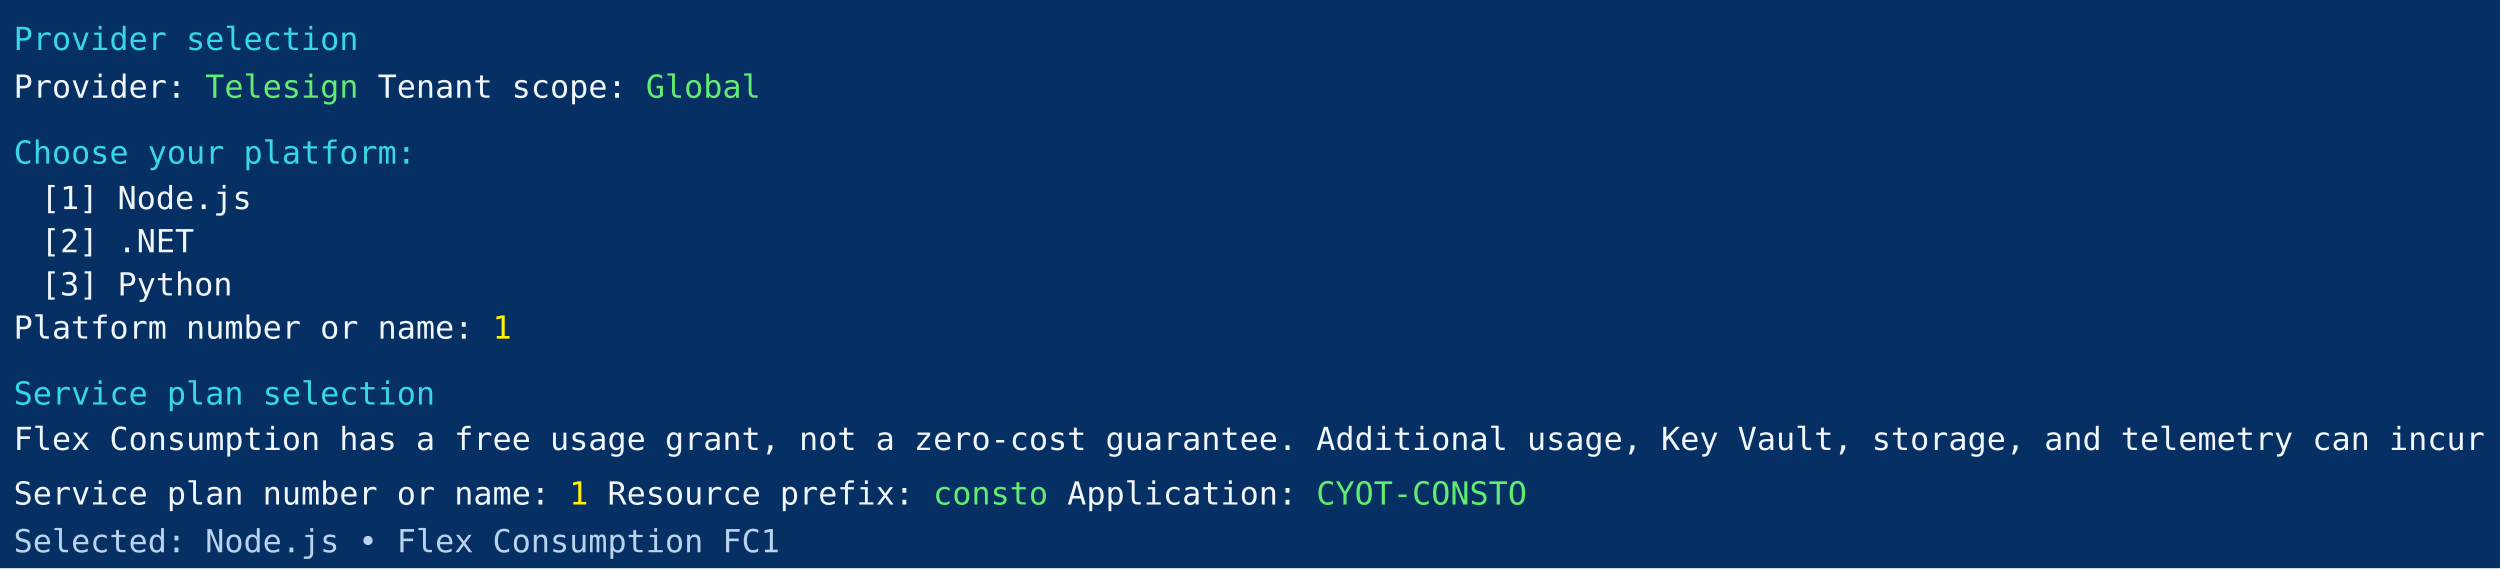
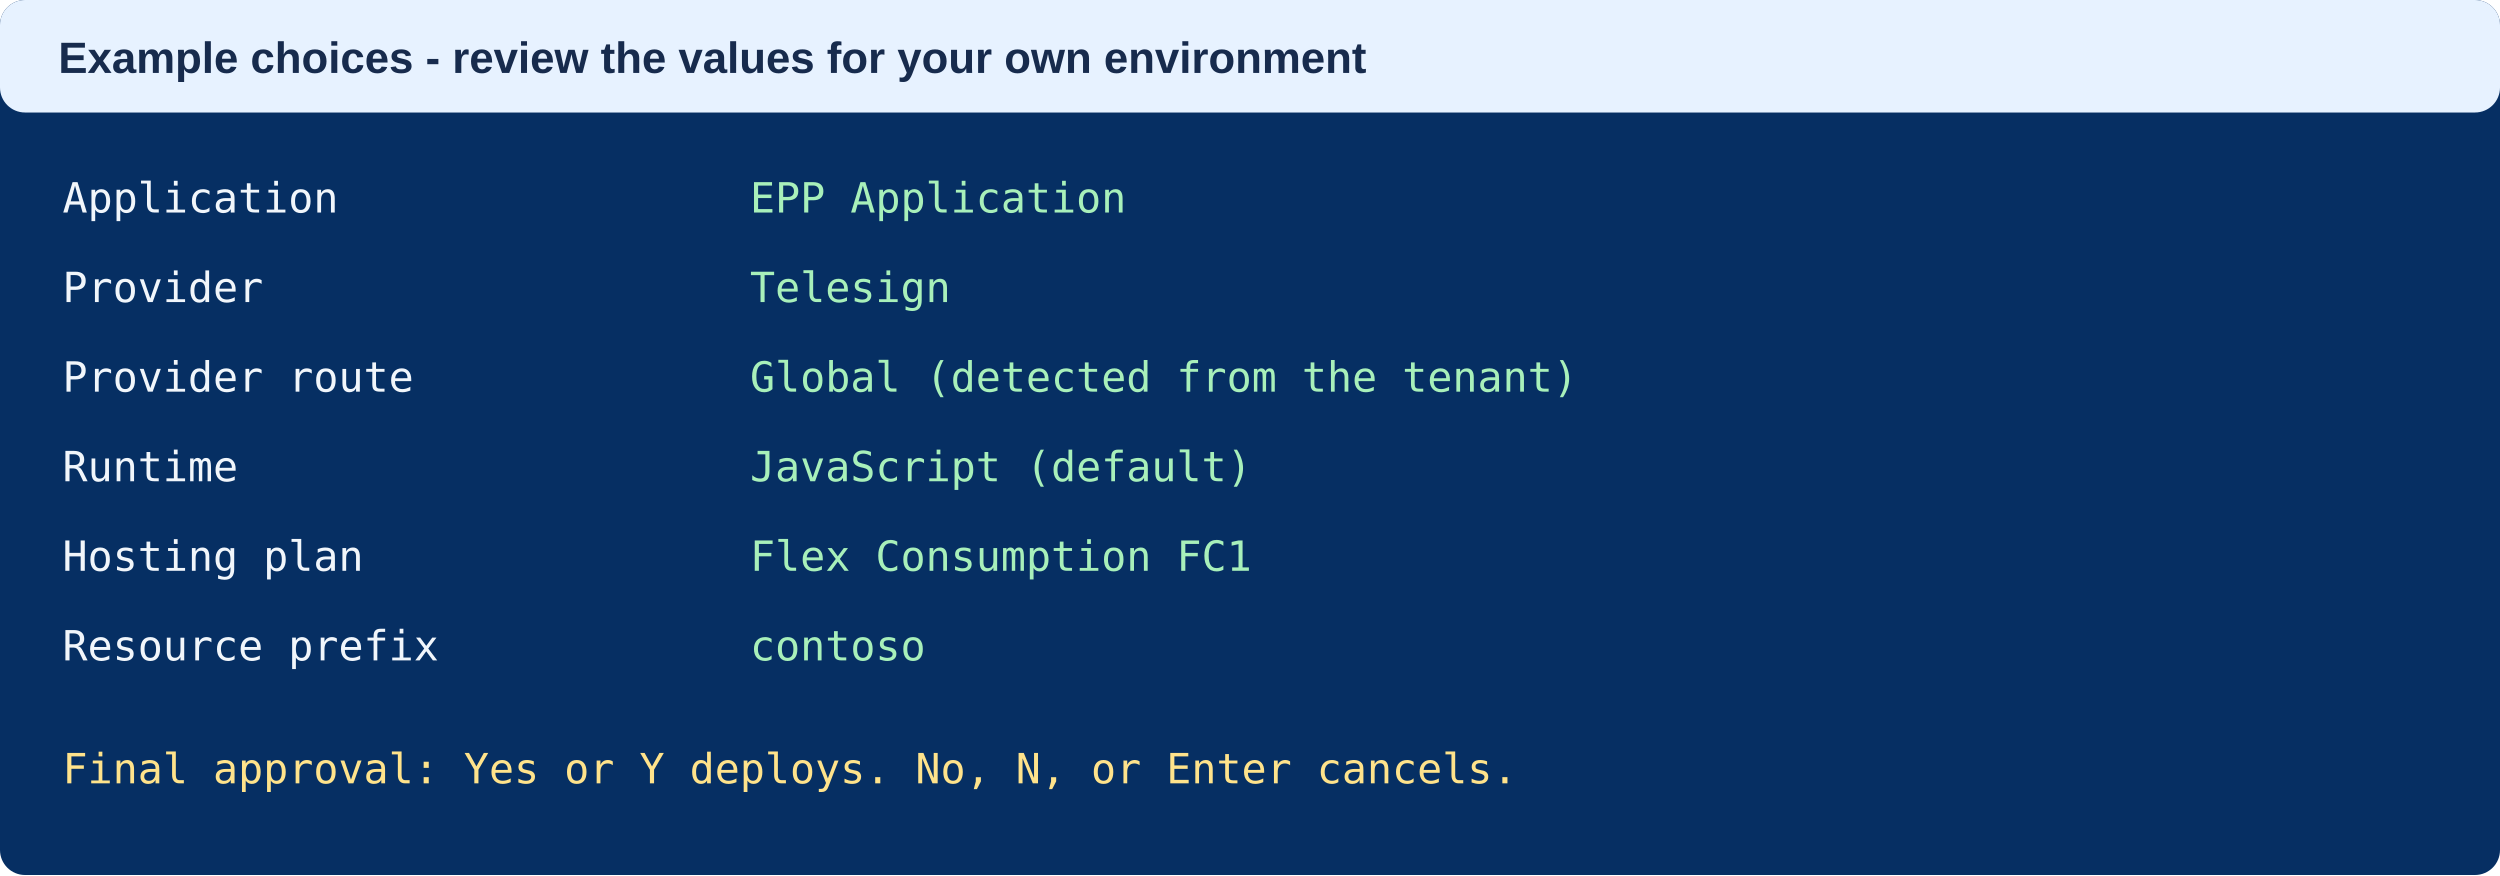
- <svg xmlns="http://www.w3.org/2000/svg" width="1100" height="250" viewBox="0 0 1100 250" role="img" aria-labelledby="title desc">
-   <rect width="1100" height="250" fill="#062f63" />
-   <g font-family="Consolas, monospace" font-size="14" fill="#f1f6fb">
-     <text x="6" y="22" fill="#36d7e9">Provider selection</text>
-     <text x="6" y="43">Provider: <tspan fill="#62ec71">Telesign</tspan>    Tenant scope: <tspan fill="#62ec71">Global</tspan>
-     </text>
-     <text x="6" y="72" fill="#36d7e9">Choose your platform:</text>
-     <text x="18" y="92">[1] Node.js</text>
-     <text x="18" y="111">[2] .NET</text>
-     <text x="18" y="130">[3] Python</text>
-     <text x="6" y="149">Platform number or name: <tspan fill="#fff100">1</tspan>
-     </text>
-     <text x="6" y="178" fill="#36d7e9">Service plan selection</text>
-     <text x="6" y="198">Flex Consumption has a free usage grant, not a zero-cost guarantee. Additional usage, Key Vault, storage, and telemetry can incur charges.</text>
-     <text x="6" y="222">Service plan number or name: <tspan fill="#fff100">1</tspan>    Resource prefix: <tspan fill="#62ec71">consto</tspan>    Application: <tspan fill="#62ec71">CYOT-CONSTO</tspan>
-     </text>
-     <text x="6" y="243" fill="#b7d3ed">Selected: Node.js • Flex Consumption FC1</text>
+ <svg xmlns="http://www.w3.org/2000/svg" width="1200" height="420" viewBox="0 0 1200 420" role="img" aria-labelledby="title description">
+   <rect width="1200" height="420" rx="12" fill="#062f63" />
+   <rect width="1200" height="54" rx="12" fill="#e7f2ff" />
+   <text x="28" y="35" font-family="Segoe UI, Arial, sans-serif" font-size="21" fill="#172b4d" font-weight="600">Example choices - review the values for your own environment</text>
+   <g font-family="Consolas, monospace" font-size="20" fill="#f1f6fb">
+     <text x="30" y="102">Application</text>
+     <text x="360" y="102" fill="#a8f0ba">EPP Application</text>
+     <text x="30" y="145">Provider</text>
+     <text x="360" y="145" fill="#a8f0ba">Telesign</text>
+     <text x="30" y="188">Provider route</text>
+     <text x="360" y="188" fill="#a8f0ba">Global (detected from the tenant)</text>
+     <text x="30" y="231">Runtime</text>
+     <text x="360" y="231" fill="#a8f0ba">JavaScript (default)</text>
+     <text x="30" y="274">Hosting plan</text>
+     <text x="360" y="274" fill="#a8f0ba">Flex Consumption FC1</text>
+     <text x="30" y="317">Resource prefix</text>
+     <text x="360" y="317" fill="#a8f0ba">contoso</text>
+     <text x="30" y="376" fill="#ffe38b">Final approval: Yes or Y deploys. No, N, or Enter cancels.</text>
  </g>
</svg>
